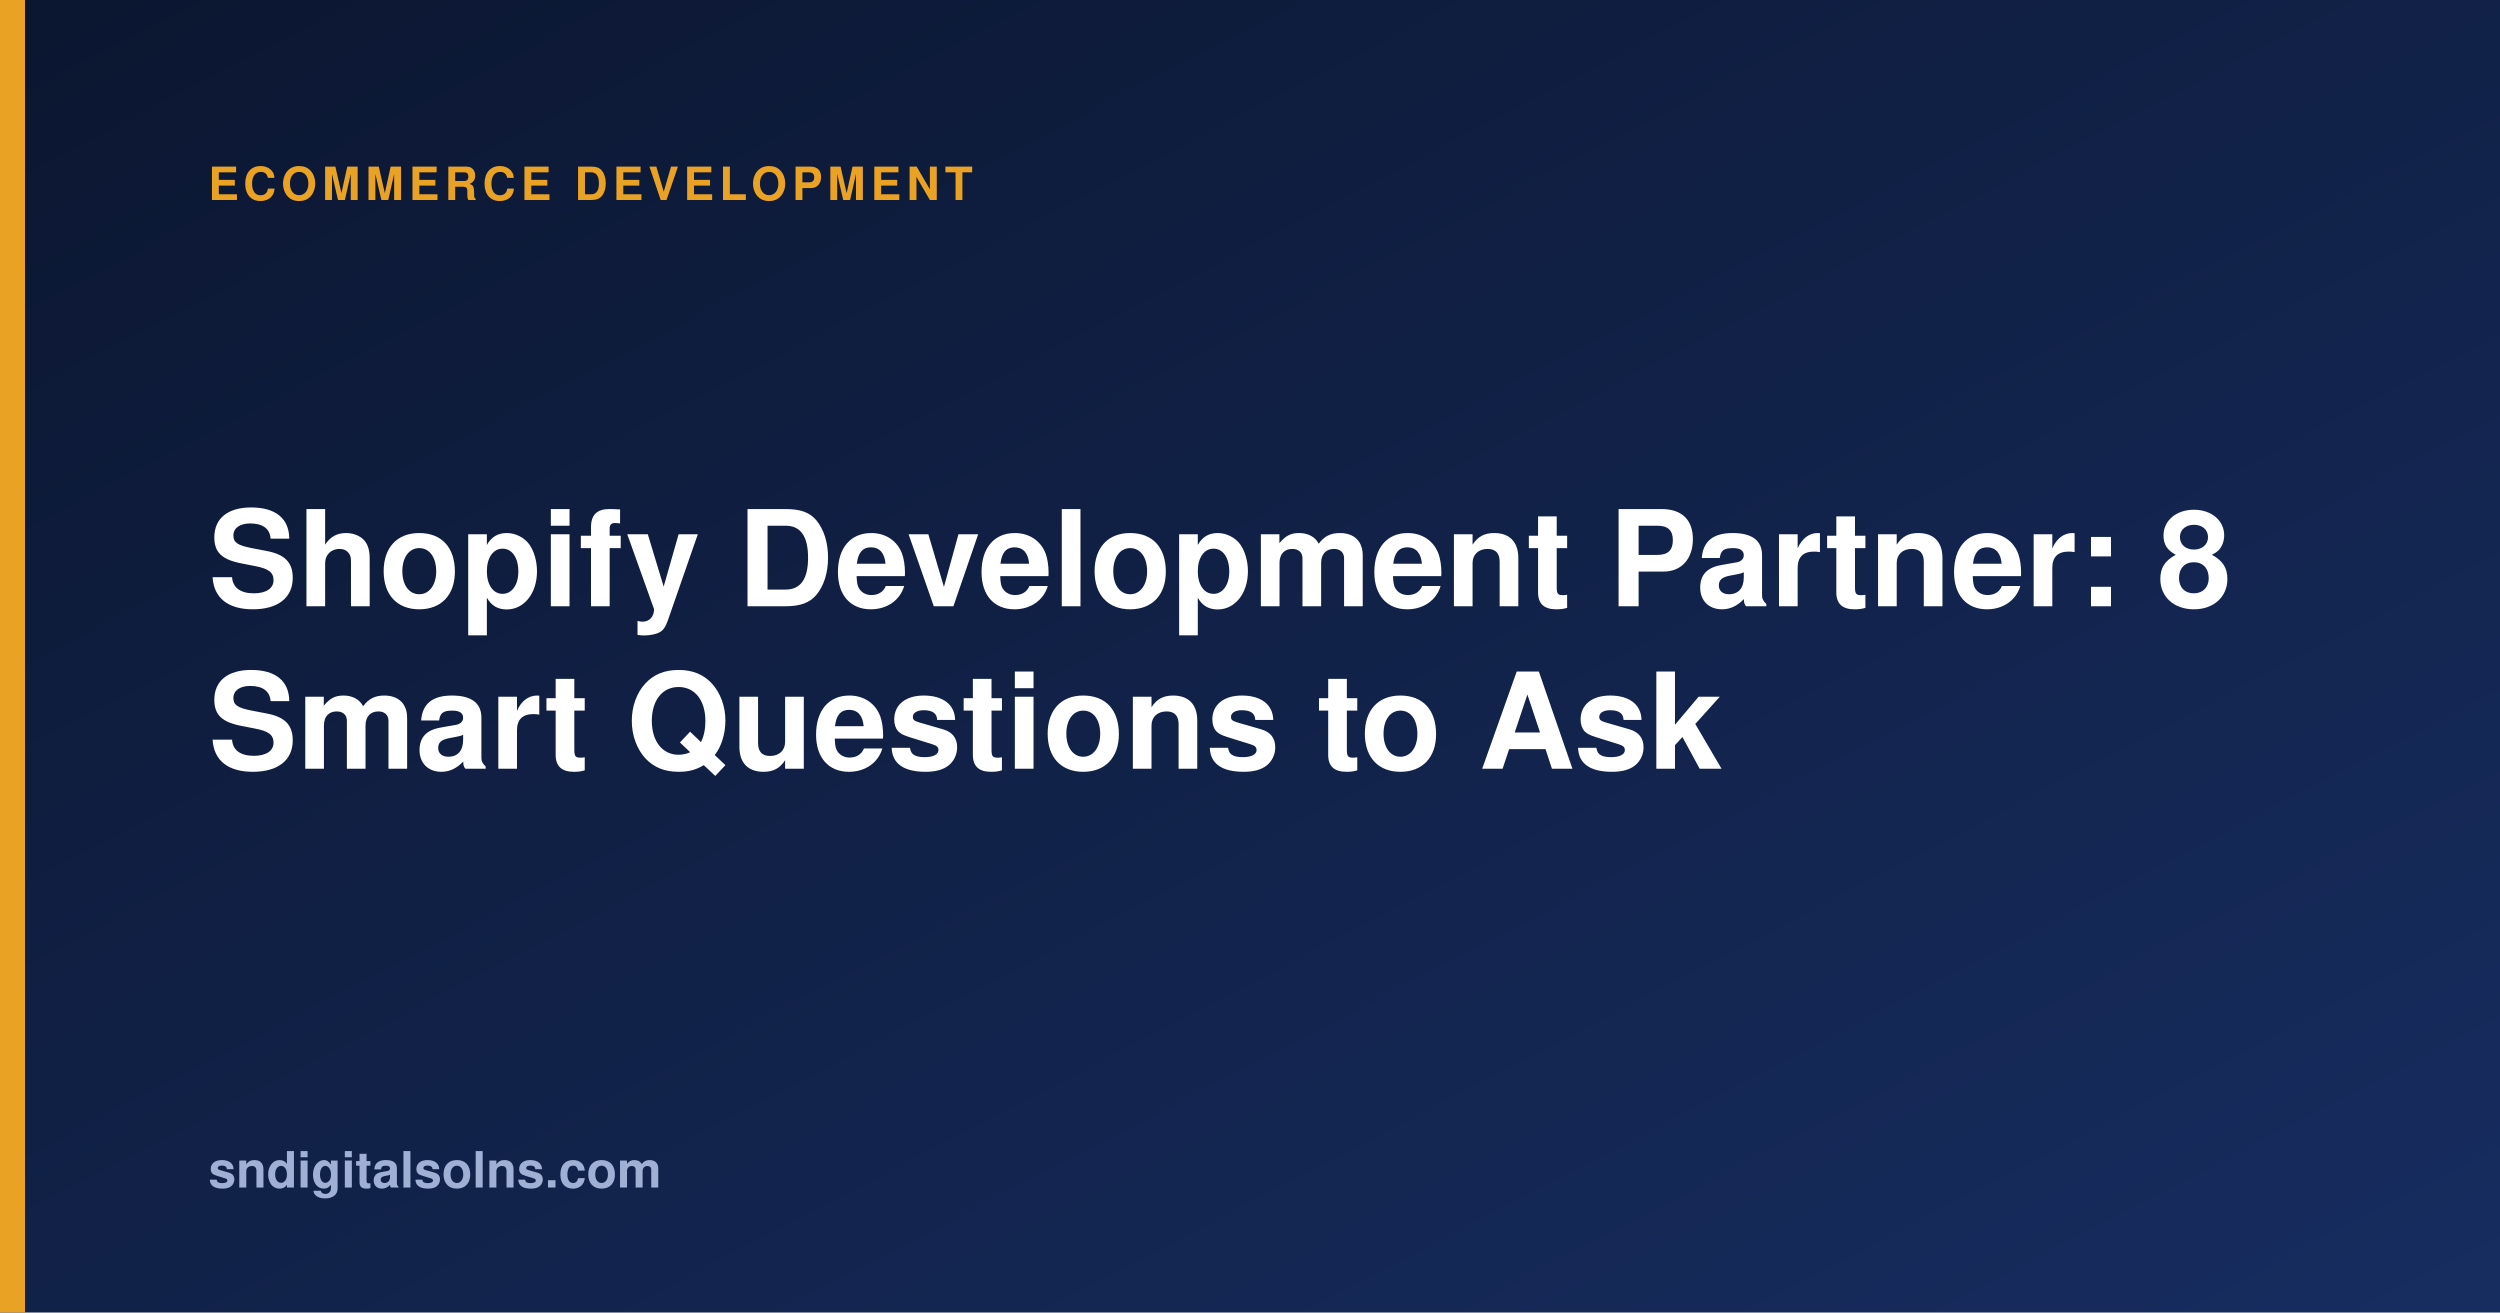
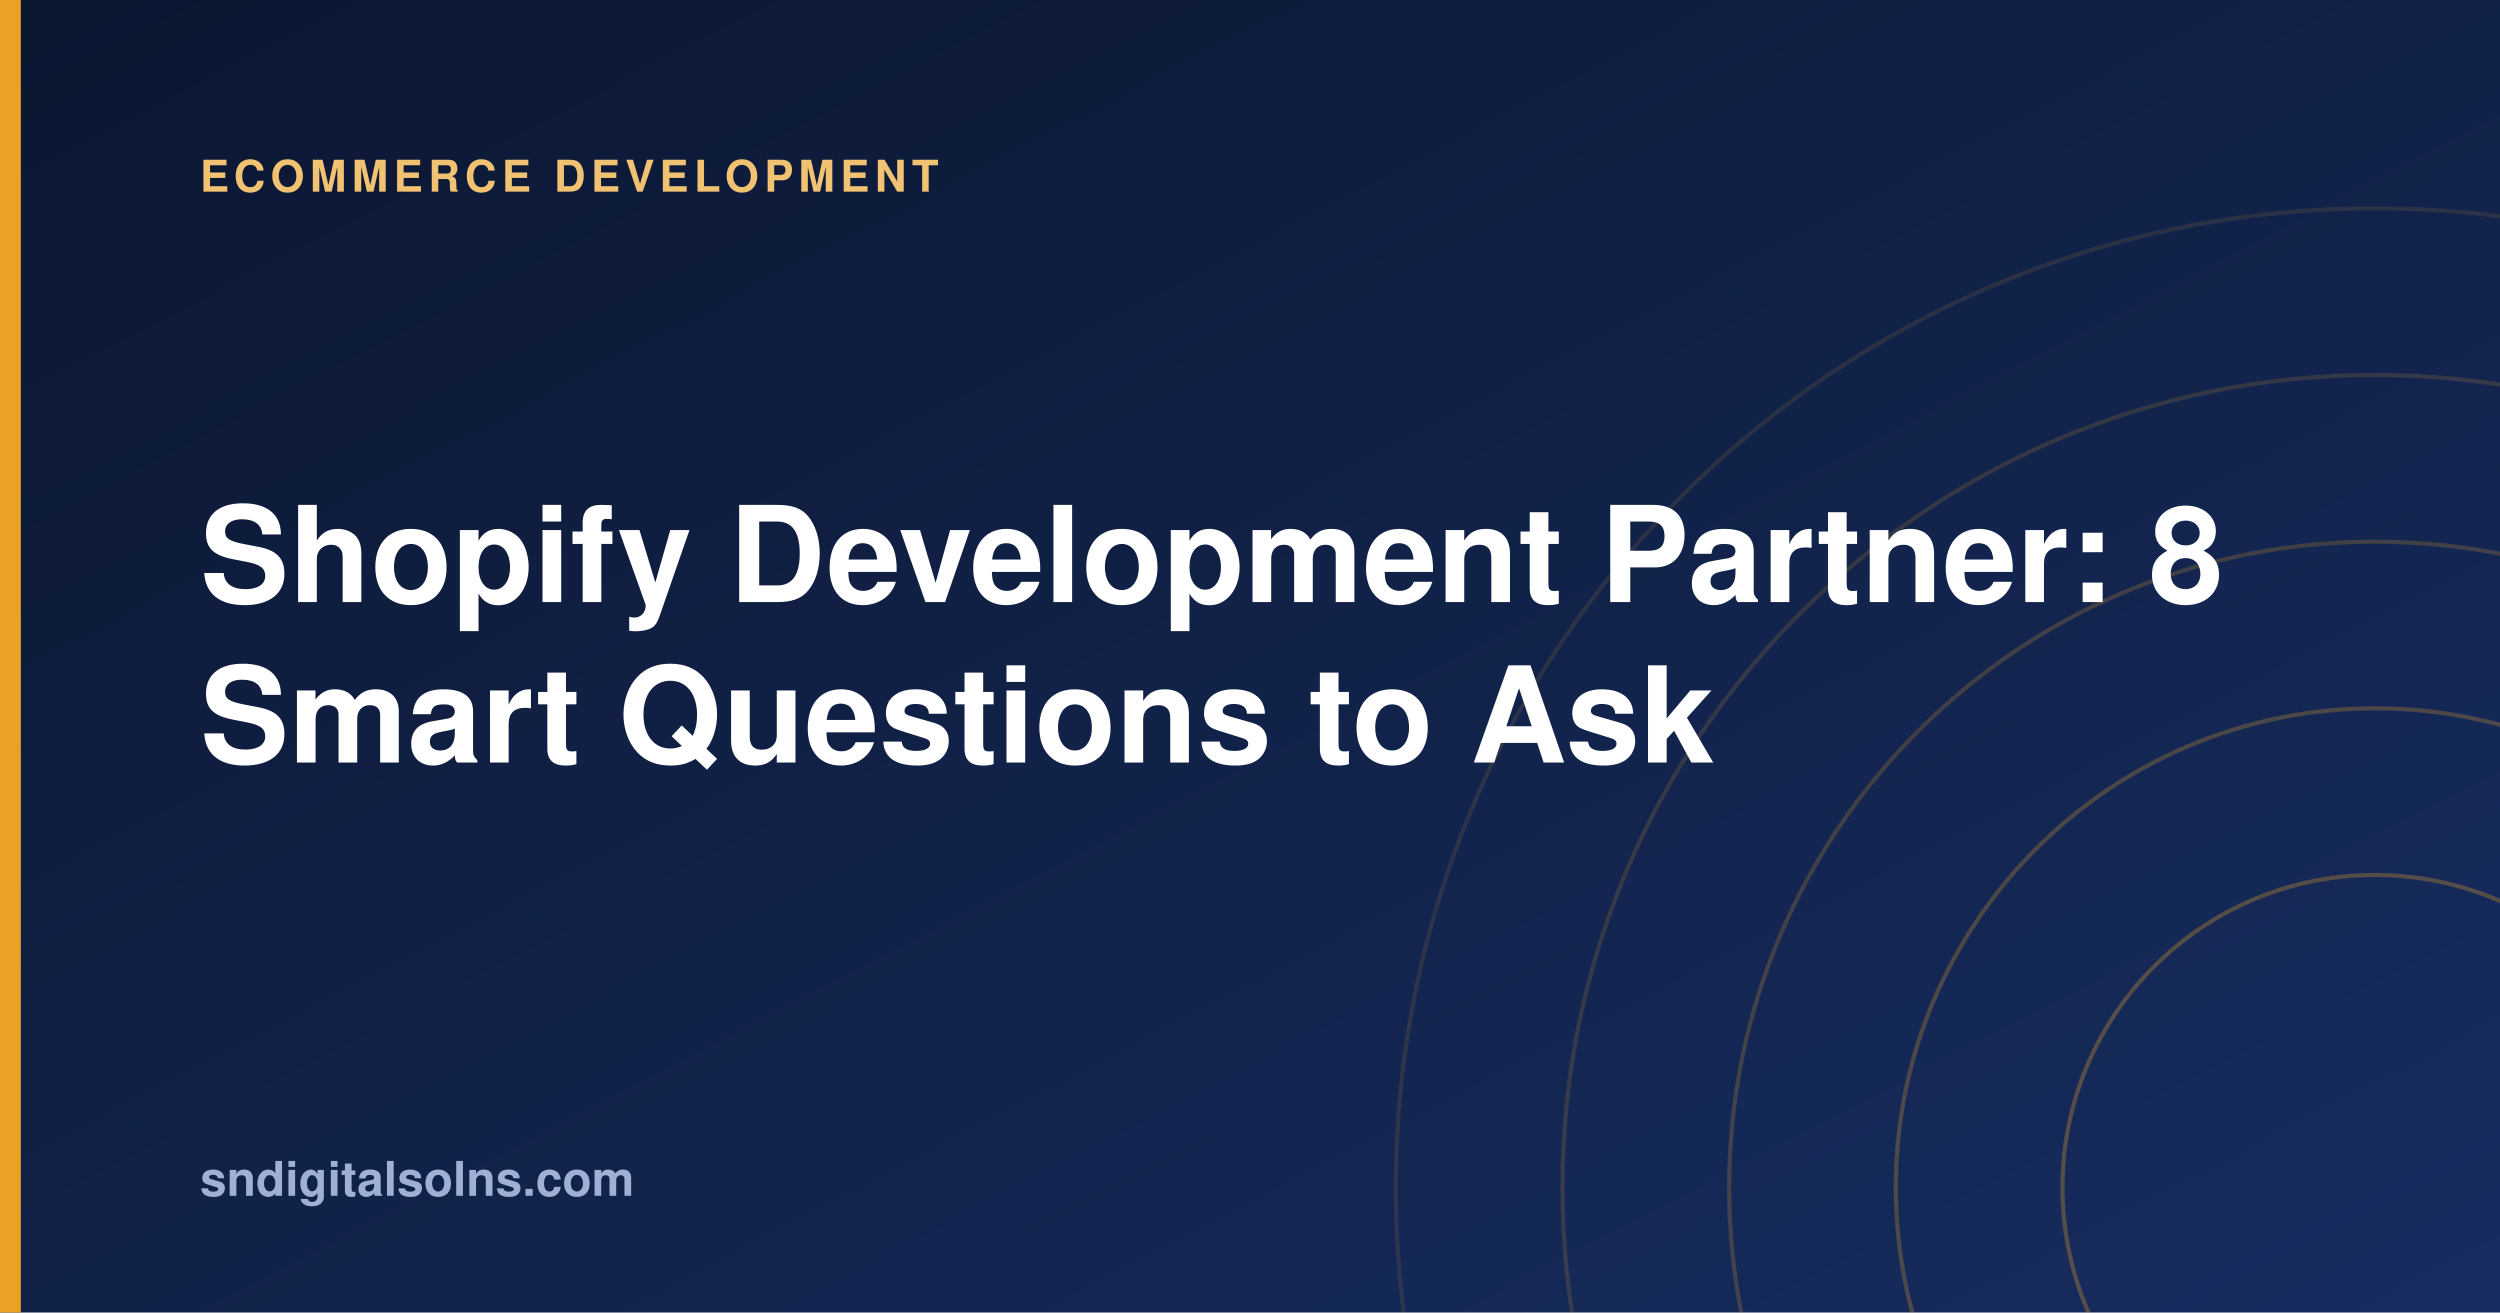
<svg xmlns="http://www.w3.org/2000/svg" width="1200" height="630" viewBox="0 0 1200 630" role="img">
  <defs>
-     <linearGradient id="bg" x1="0" y1="0" x2="1" y2="1">
+     <linearGradient id="g" x1="0" y1="0" x2="1" y2="1">
      <stop offset="0" stop-color="#0b1630" />
      <stop offset="1" stop-color="#172d60" />
    </linearGradient>
+     <clipPath id="c">
+       <rect width="1200" height="630" />
+     </clipPath>
  </defs>
-   <rect width="1200" height="630" fill="url(#bg)" />
-   <rect x="0" y="0" width="12" height="630" fill="#eaa225" />
-   <text x="100" y="96" fill="#eaa225" font-family="Helvetica,Arial,sans-serif" font-size="22" font-weight="700" letter-spacing="2.5">ECOMMERCE DEVELOPMENT</text>
-   <text fill="#ffffff" font-family="Helvetica,Arial,sans-serif" font-size="64" font-weight="800">
-     <tspan x="100" y="291">Shopify Development Partner: 8</tspan>
-     <tspan x="100" y="369">Smart Questions to Ask</tspan>
+   <rect width="1200" height="630" fill="url(#g)" />
+   <g clip-path="url(#c)">
+     <circle cx="1140" cy="570" r="150" fill="none" stroke="#eaa225" stroke-opacity="0.30" stroke-width="2" />
+     <circle cx="1140" cy="570" r="230" fill="none" stroke="#eaa225" stroke-opacity="0.26" stroke-width="2" />
+     <circle cx="1140" cy="570" r="310" fill="none" stroke="#eaa225" stroke-opacity="0.21" stroke-width="2" />
+     <circle cx="1140" cy="570" r="390" fill="none" stroke="#eaa225" stroke-opacity="0.16" stroke-width="2" />
+     <circle cx="1140" cy="570" r="470" fill="none" stroke="#eaa225" stroke-opacity="0.12" stroke-width="2" />
+   </g>
+   <rect x="0" y="0" width="10" height="630" fill="#eaa225" />
+   <text x="96" y="92" fill="#f1c271" font-family="Helvetica Neue,Helvetica,Arial,sans-serif" font-size="21" font-weight="700" letter-spacing="2.6">ECOMMERCE DEVELOPMENT</text>
+   <text fill="#ffffff" font-family="Helvetica Neue,Helvetica,Arial,sans-serif" font-size="64" font-weight="800">
+     <tspan x="96" y="289">Shopify Development Partner: 8</tspan>
+     <tspan x="96" y="366">Smart Questions to Ask</tspan>
  </text>
-   <text x="100" y="570" fill="#9fb0d4" font-family="Helvetica,Arial,sans-serif" font-size="24" font-weight="600">sndigitalsolns.com</text>
+   <text x="96" y="574" fill="#9fb0d4" font-family="Helvetica Neue,Helvetica,Arial,sans-serif" font-size="23" font-weight="600">sndigitalsolns.com</text>
</svg>
